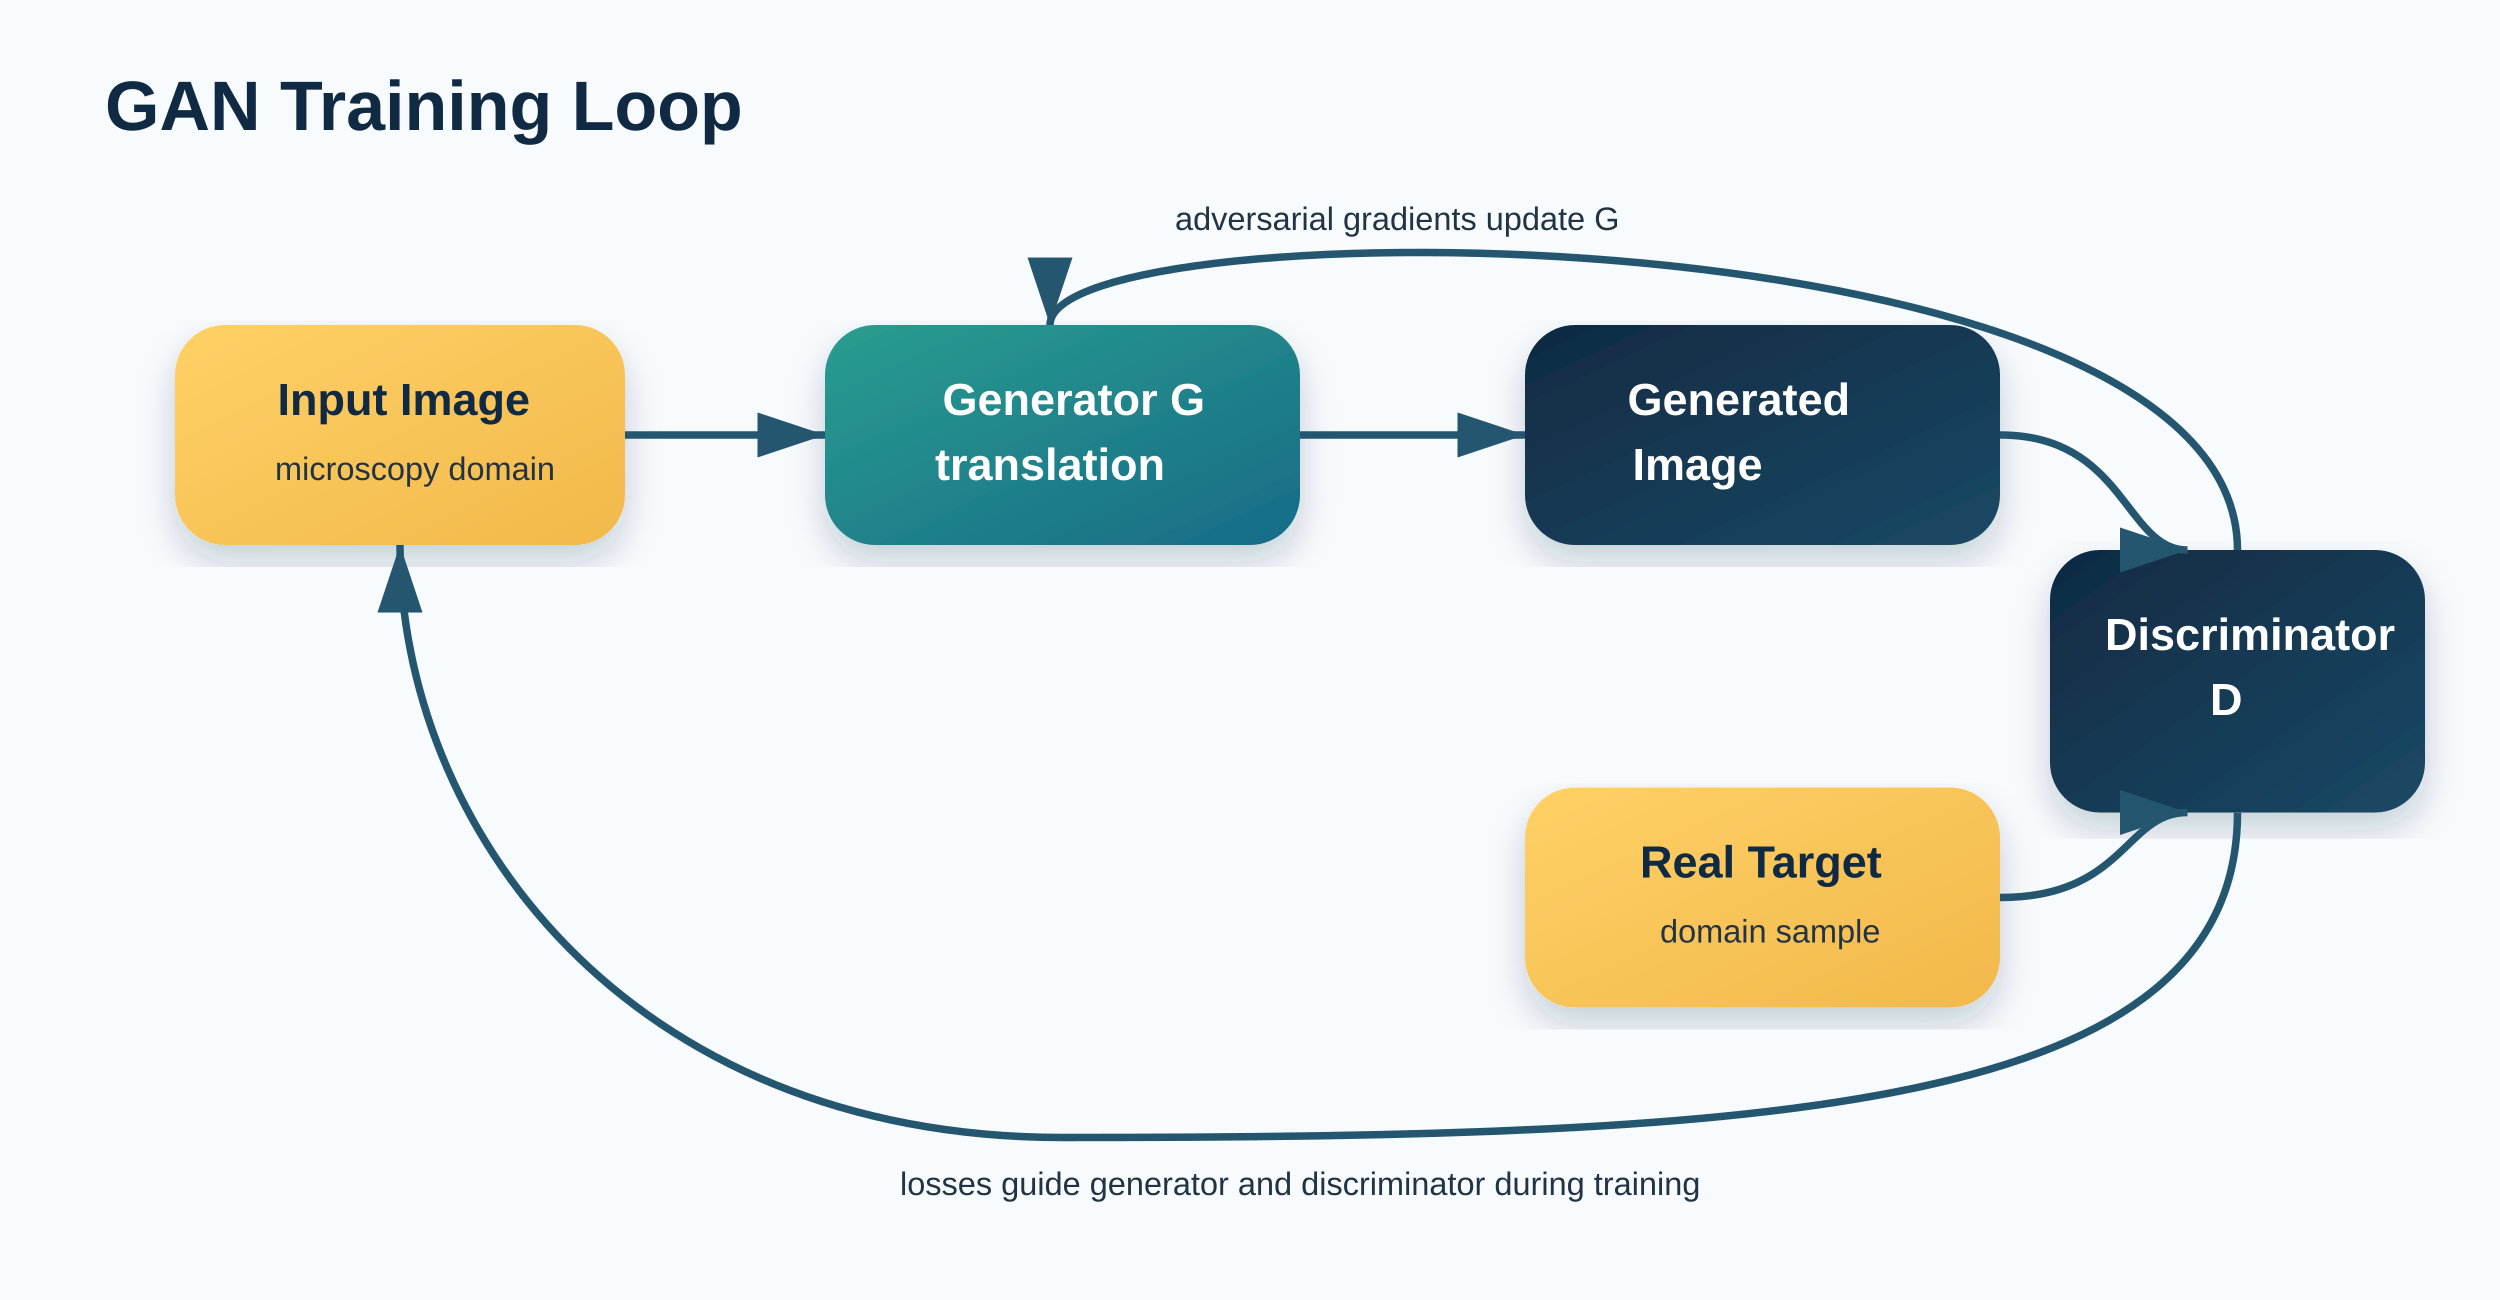
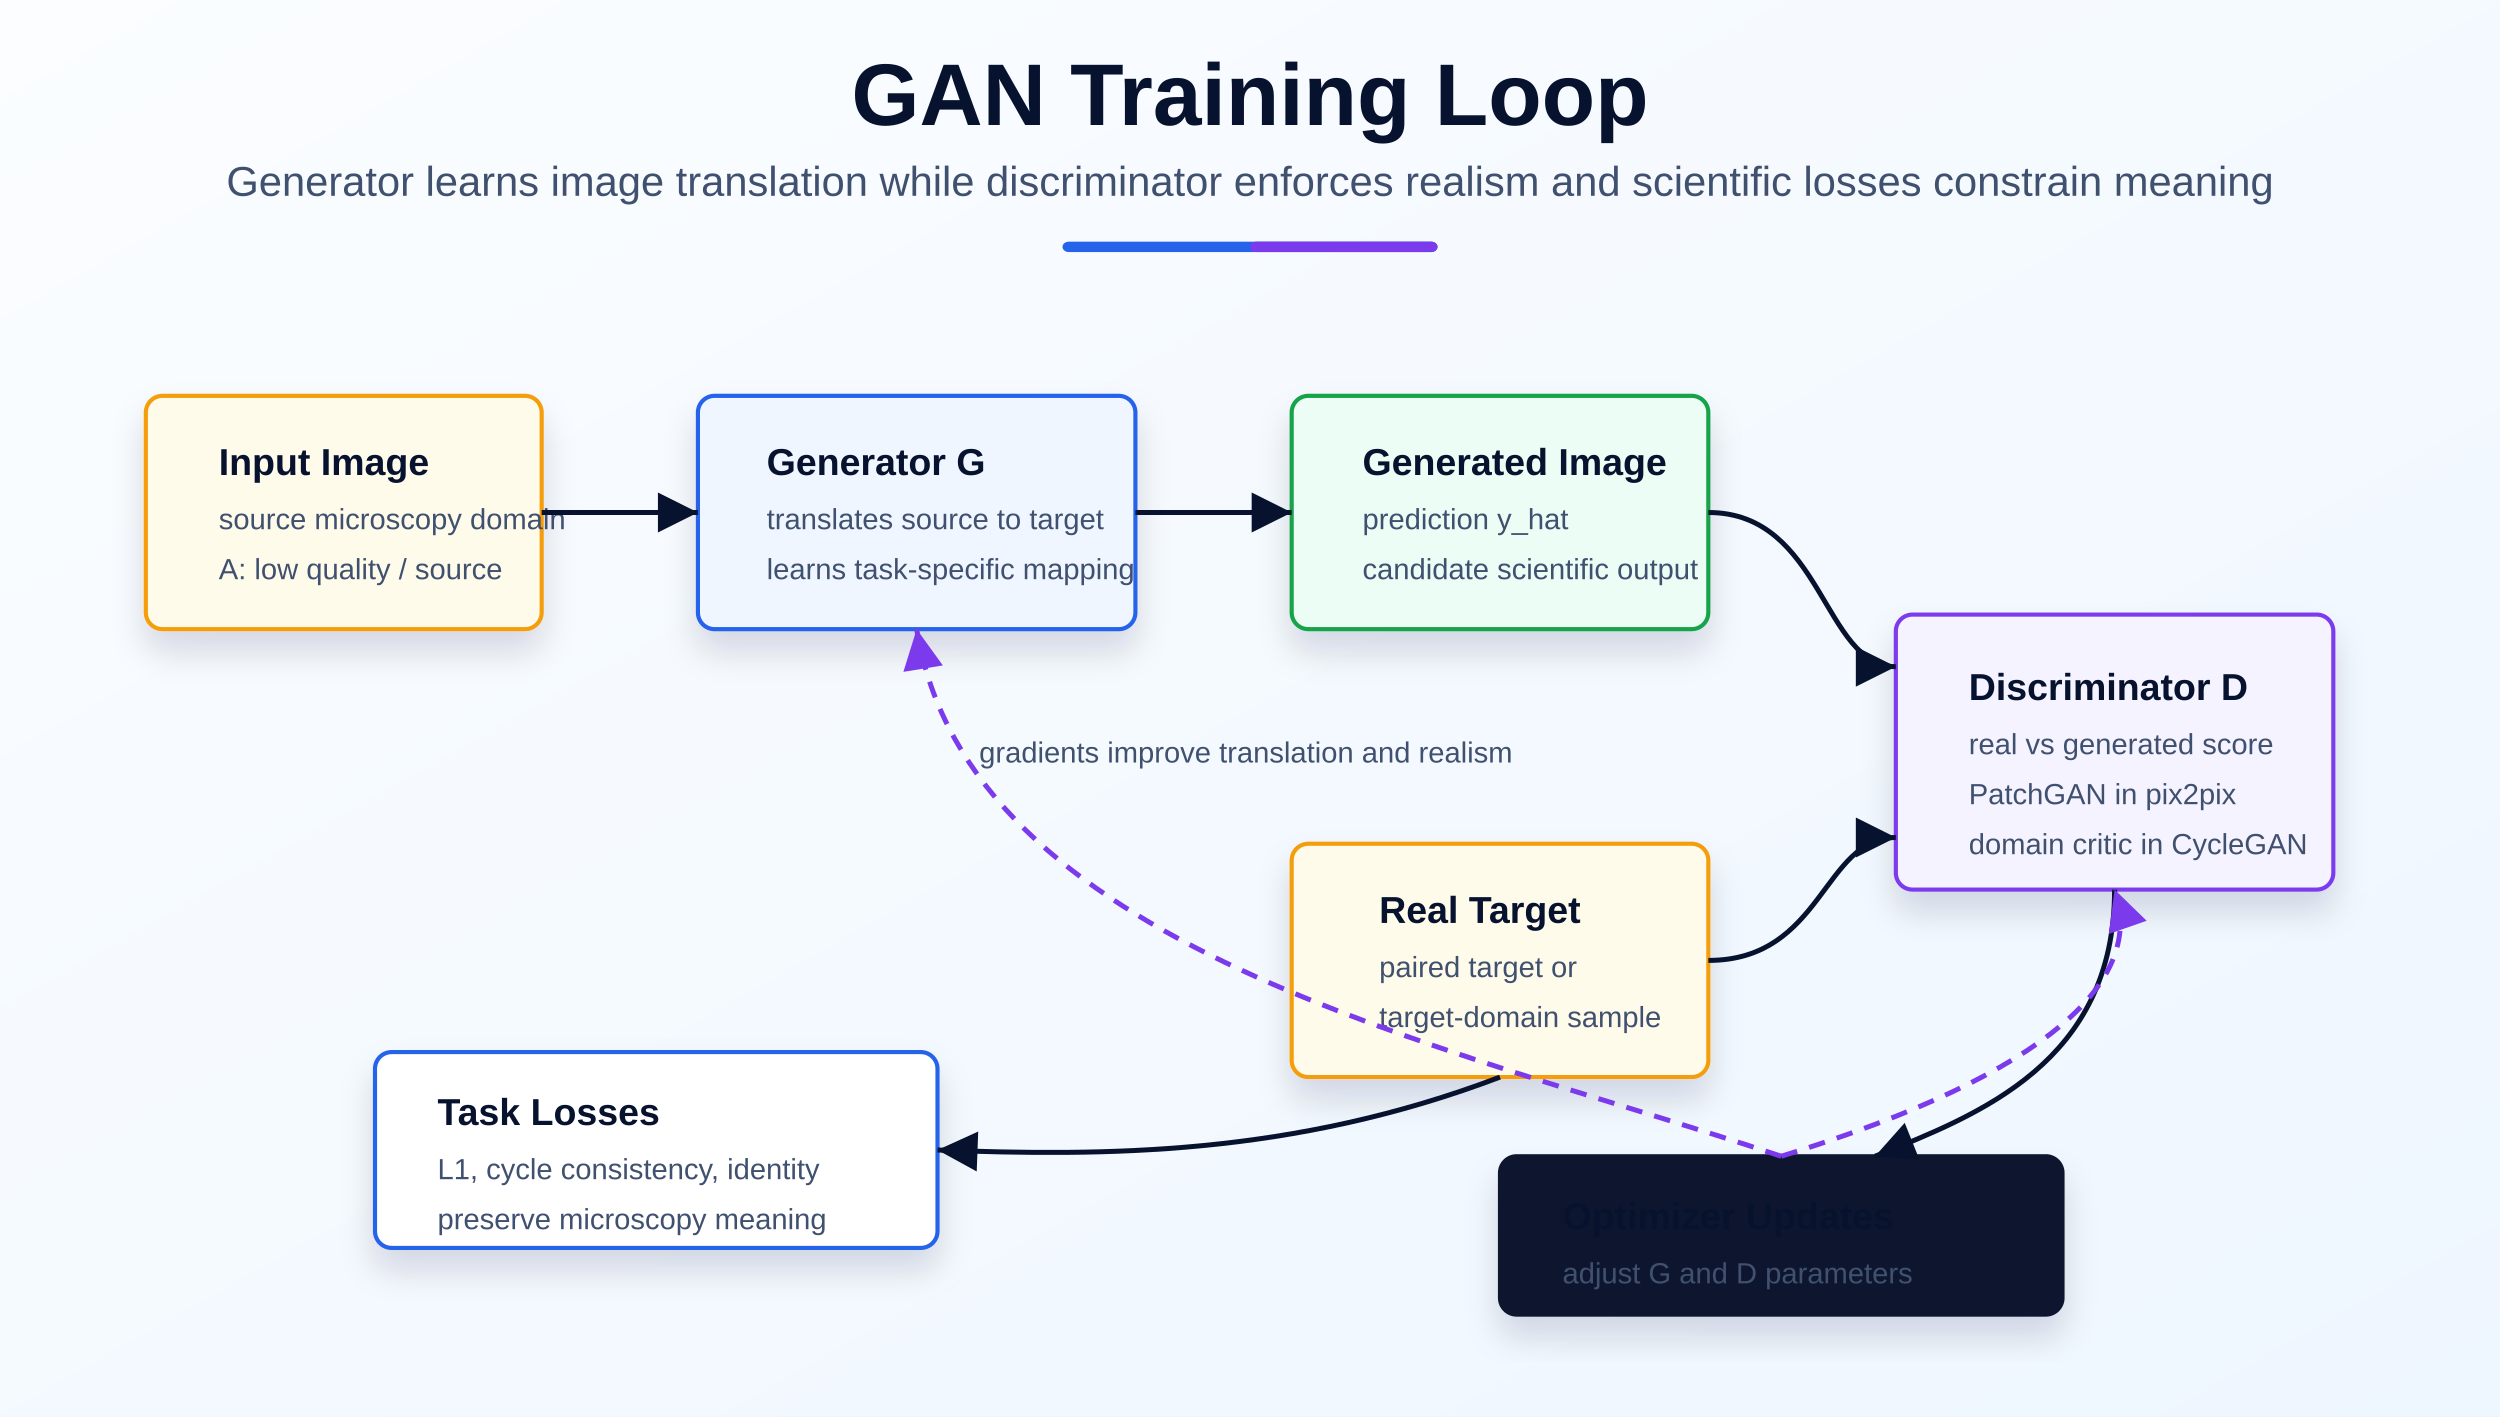
- <svg xmlns="http://www.w3.org/2000/svg" width="1000" height="520" viewBox="0 0 1000 520" role="img" aria-labelledby="title desc">
+ <svg xmlns="http://www.w3.org/2000/svg" width="1200" height="680" viewBox="0 0 1200 680" role="img" aria-labelledby="title desc">
  <defs>
-     <linearGradient id="g1" x1="0" y1="0" x2="1" y2="1">
-       <stop offset="0%" stop-color="#2a9d8f" />
-       <stop offset="100%" stop-color="#176b87" />
+     <linearGradient id="bg" x1="0" x2="1" y1="0" y2="1">
+       <stop stop-color="#fbfdff" />
+       <stop offset="1" stop-color="#eef6ff" />
    </linearGradient>
-     <linearGradient id="g2" x1="0" y1="0" x2="1" y2="1">
-       <stop offset="0%" stop-color="#ffd166" />
-       <stop offset="100%" stop-color="#f2b84b" />
-     </linearGradient>
-     <linearGradient id="g3" x1="0" y1="0" x2="1" y2="1">
-       <stop offset="0%" stop-color="#102a43" />
-       <stop offset="100%" stop-color="#1b4965" />
-     </linearGradient>
-     <filter id="shadow">
-       <feDropShadow dx="0" dy="7" stdDeviation="7" flood-color="#102a43" flood-opacity="0.2" />
+     <filter id="shadow" x="-20%" y="-20%" width="140%" height="150%">
+       <feDropShadow dx="0" dy="10" stdDeviation="8" flood-color="#07122f" flood-opacity="0.14" />
    </filter>
-     <marker id="arrow" markerWidth="10" markerHeight="10" refX="9" refY="3" orient="auto" markerUnits="strokeWidth">
-       <path d="M0,0 L0,6 L9,3 z" fill="#24566f" />
+     <marker id="arrow" markerWidth="12" markerHeight="12" refX="10" refY="6" orient="auto">
+       <path d="M2,2 L10,6 L2,10 Z" fill="#07122f" />
    </marker>
-     <style>.box{rx:20;filter:url(#shadow)}.label{font:700 18px Segoe UI,Arial;fill:white}.dark{font:700 18px Segoe UI,Arial;fill:#102a43}.small{font:500 13px Segoe UI,Arial;fill:#234}.line{stroke:#24566f;stroke-width:3;fill:none;marker-end:url(#arrow)}.title{font:700 28px Segoe UI,Arial;fill:#102a43}</style>
+     <marker id="purpleArrow" markerWidth="12" markerHeight="12" refX="10" refY="6" orient="auto">
+       <path d="M2,2 L10,6 L2,10 Z" fill="#7c3aed" />
+     </marker>
+     <style>
+       text{font-family:Arial, Helvetica, sans-serif}.title{font-size:42px;font-weight:700;fill:#07122f}.subtitle{font-size:20px;fill:#40506f}.label{font-size:18px;font-weight:700;fill:#07122f}.body{font-size:14px;fill:#40506f}.card{rx:8;filter:url(#shadow);stroke-width:2}.arrow{fill:none;stroke:#07122f;stroke-width:2.4;marker-end:url(#arrow)}.grad{fill:none;stroke:#7c3aed;stroke-width:2.4;stroke-dasharray:8 6;marker-end:url(#purpleArrow)}
+     </style>
  </defs>
-   <rect width="1000" height="520" fill="#f7fbfd" />
-   <text x="42" y="52" class="title">GAN Training Loop</text>
-   <rect x="70" y="130" width="180" height="88" fill="url(#g2)" class="box" />
-   <text x="111" y="166" class="dark">Input Image</text>
-   <text x="110" y="192" class="small">microscopy domain</text>
-   <rect x="330" y="130" width="190" height="88" fill="url(#g1)" class="box" />
-   <text x="377" y="166" class="label">Generator G</text>
-   <text x="374" y="192" class="label">translation</text>
-   <rect x="610" y="130" width="190" height="88" fill="url(#g3)" class="box" />
-   <text x="651" y="166" class="label">Generated</text>
-   <text x="653" y="192" class="label">Image</text>
-   <rect x="610" y="315" width="190" height="88" fill="url(#g2)" class="box" />
-   <text x="656" y="351" class="dark">Real Target</text>
-   <text x="664" y="377" class="small">domain sample</text>
-   <rect x="820" y="220" width="150" height="105" fill="url(#g3)" class="box" />
-   <text x="842" y="260" class="label">Discriminator</text>
-   <text x="884" y="286" class="label">D</text>
-   <path class="line" d="M250 174 H330" />
-   <path class="line" d="M520 174 H610" />
-   <path class="line" d="M800 174 C850 174 850 220 875 220" />
-   <path class="line" d="M800 359 C850 359 850 325 875 325" />
-   <path class="line" d="M895 220 C895 82 420 82 420 130" />
-   <text x="470" y="92" class="small">adversarial gradients update G</text>
-   <path class="line" d="M895 325 C895 445 710 455 425 455 C250 455 160 330 160 218" />
-   <text x="360" y="478" class="small">losses guide generator and discriminator during training</text>
+   <rect width="1200" height="680" fill="url(#bg)" />
+   <text x="600" y="60" text-anchor="middle" class="title">GAN Training Loop</text>
+   <text x="600" y="94" text-anchor="middle" class="subtitle">Generator learns image translation while discriminator enforces realism and scientific losses constrain meaning</text>
+   <rect x="510" y="116" width="180" height="5" rx="3" fill="#2563eb" />
+   <rect x="600" y="116" width="90" height="5" rx="3" fill="#7c3aed" />
+   <rect x="70" y="190" width="190" height="112" class="card" fill="#fffbeb" stroke="#f59e0b" />
+   <text x="105" y="228" class="label">Input Image</text>
+   <text x="105" y="254" class="body">source microscopy domain</text>
+   <text x="105" y="278" class="body">A: low quality / source</text>
+   <rect x="335" y="190" width="210" height="112" class="card" fill="#eff6ff" stroke="#2563eb" />
+   <text x="368" y="228" class="label">Generator G</text>
+   <text x="368" y="254" class="body">translates source to target</text>
+   <text x="368" y="278" class="body">learns task-specific mapping</text>
+   <rect x="620" y="190" width="200" height="112" class="card" fill="#ecfdf5" stroke="#16a34a" />
+   <text x="654" y="228" class="label">Generated Image</text>
+   <text x="654" y="254" class="body">prediction y_hat</text>
+   <text x="654" y="278" class="body">candidate scientific output</text>
+   <rect x="620" y="405" width="200" height="112" class="card" fill="#fffbeb" stroke="#f59e0b" />
+   <text x="662" y="443" class="label">Real Target</text>
+   <text x="662" y="469" class="body">paired target or</text>
+   <text x="662" y="493" class="body">target-domain sample</text>
+   <rect x="910" y="295" width="210" height="132" class="card" fill="#f5f3ff" stroke="#7c3aed" />
+   <text x="945" y="336" class="label">Discriminator D</text>
+   <text x="945" y="362" class="body">real vs generated score</text>
+   <text x="945" y="386" class="body">PatchGAN in pix2pix</text>
+   <text x="945" y="410" class="body">domain critic in CycleGAN</text>
+   <path class="arrow" d="M260 246 H335" />
+   <path class="arrow" d="M545 246 H620" />
+   <path class="arrow" d="M820 246 C875 246 875 320 910 320" />
+   <path class="arrow" d="M820 461 C875 461 875 402 910 402" />
+   <rect x="180" y="505" width="270" height="94" class="card" fill="#ffffff" stroke="#2563eb" />
+   <text x="210" y="540" class="label">Task Losses</text>
+   <text x="210" y="566" class="body">L1, cycle consistency, identity</text>
+   <text x="210" y="590" class="body">preserve microscopy meaning</text>
+   <rect x="720" y="555" width="270" height="76" class="card" fill="#07122f" stroke="#07122f" />
+   <text x="750" y="590" class="label" fill="#ffffff">Optimizer Updates</text>
+   <text x="750" y="616" class="body" fill="#dbeafe">adjust G and D parameters</text>
+   <path class="arrow" d="M720 517 C620 555 530 555 450 552" />
+   <path class="arrow" d="M1015 427 C1015 510 950 535 900 555" />
+   <path class="grad" d="M855 555 C690 500 465 455 440 302" />
+   <path class="grad" d="M855 555 C985 515 1030 470 1015 427" />
+   <text x="470" y="366" class="body">gradients improve translation and realism</text>
</svg>
